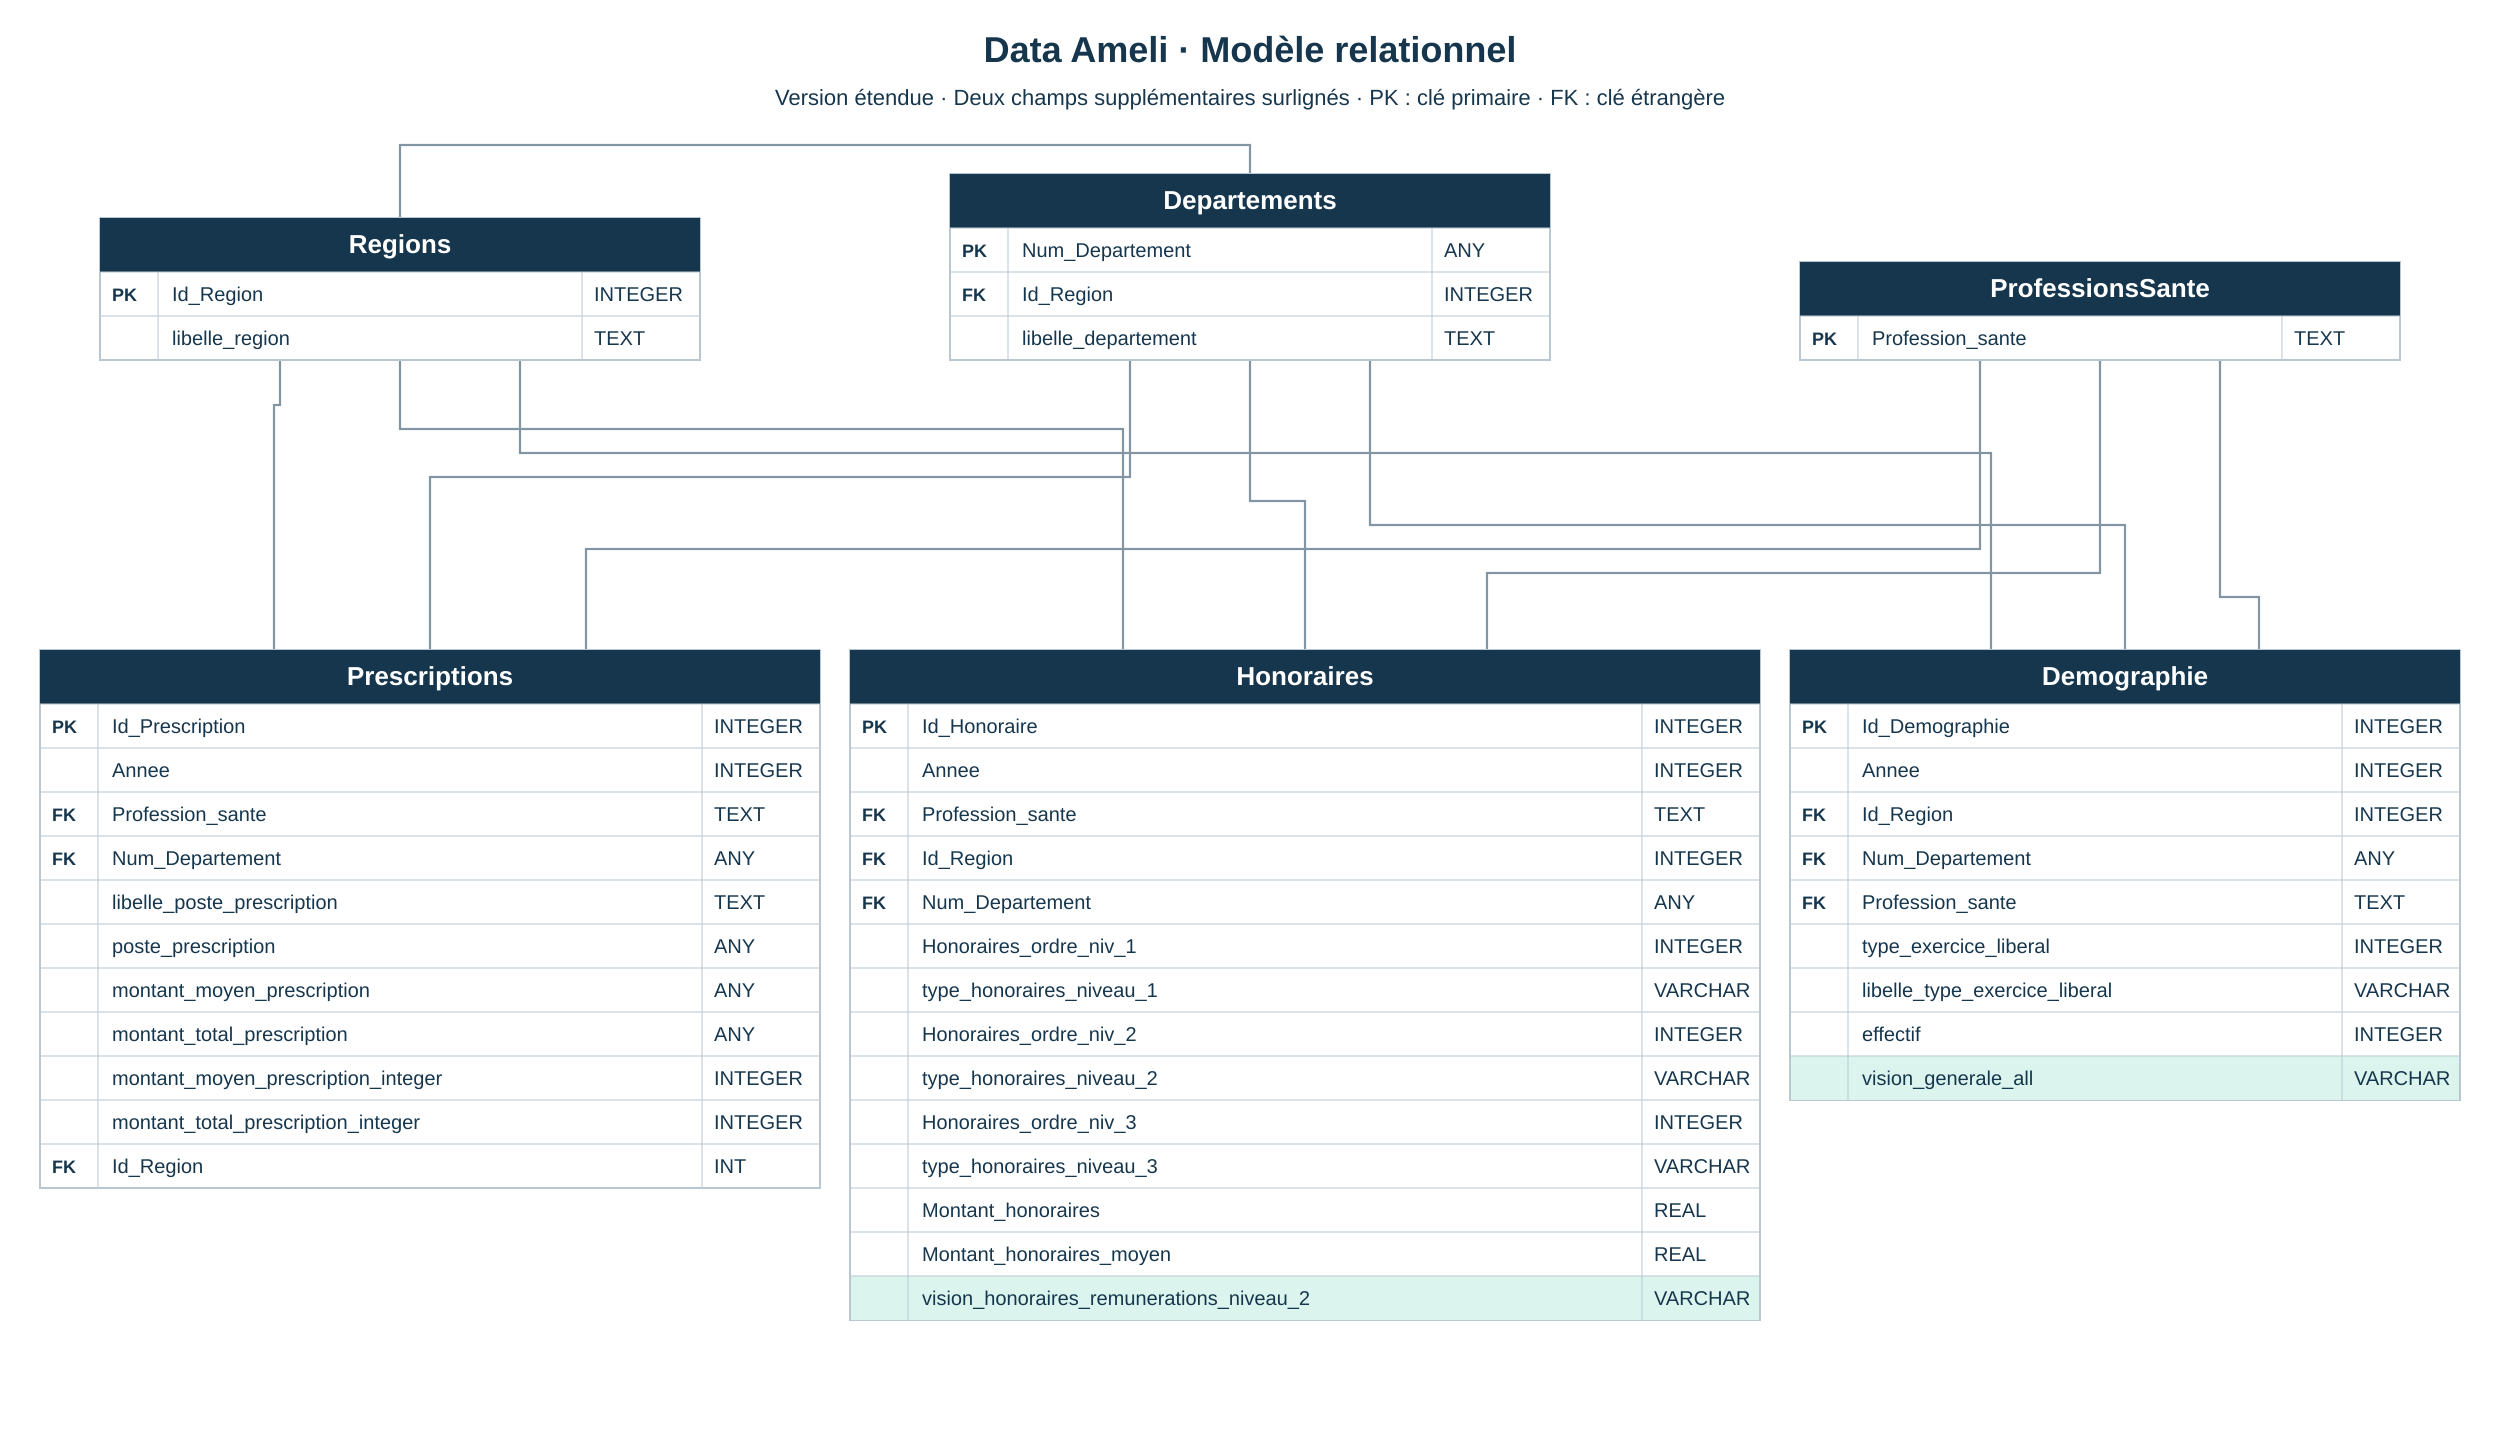
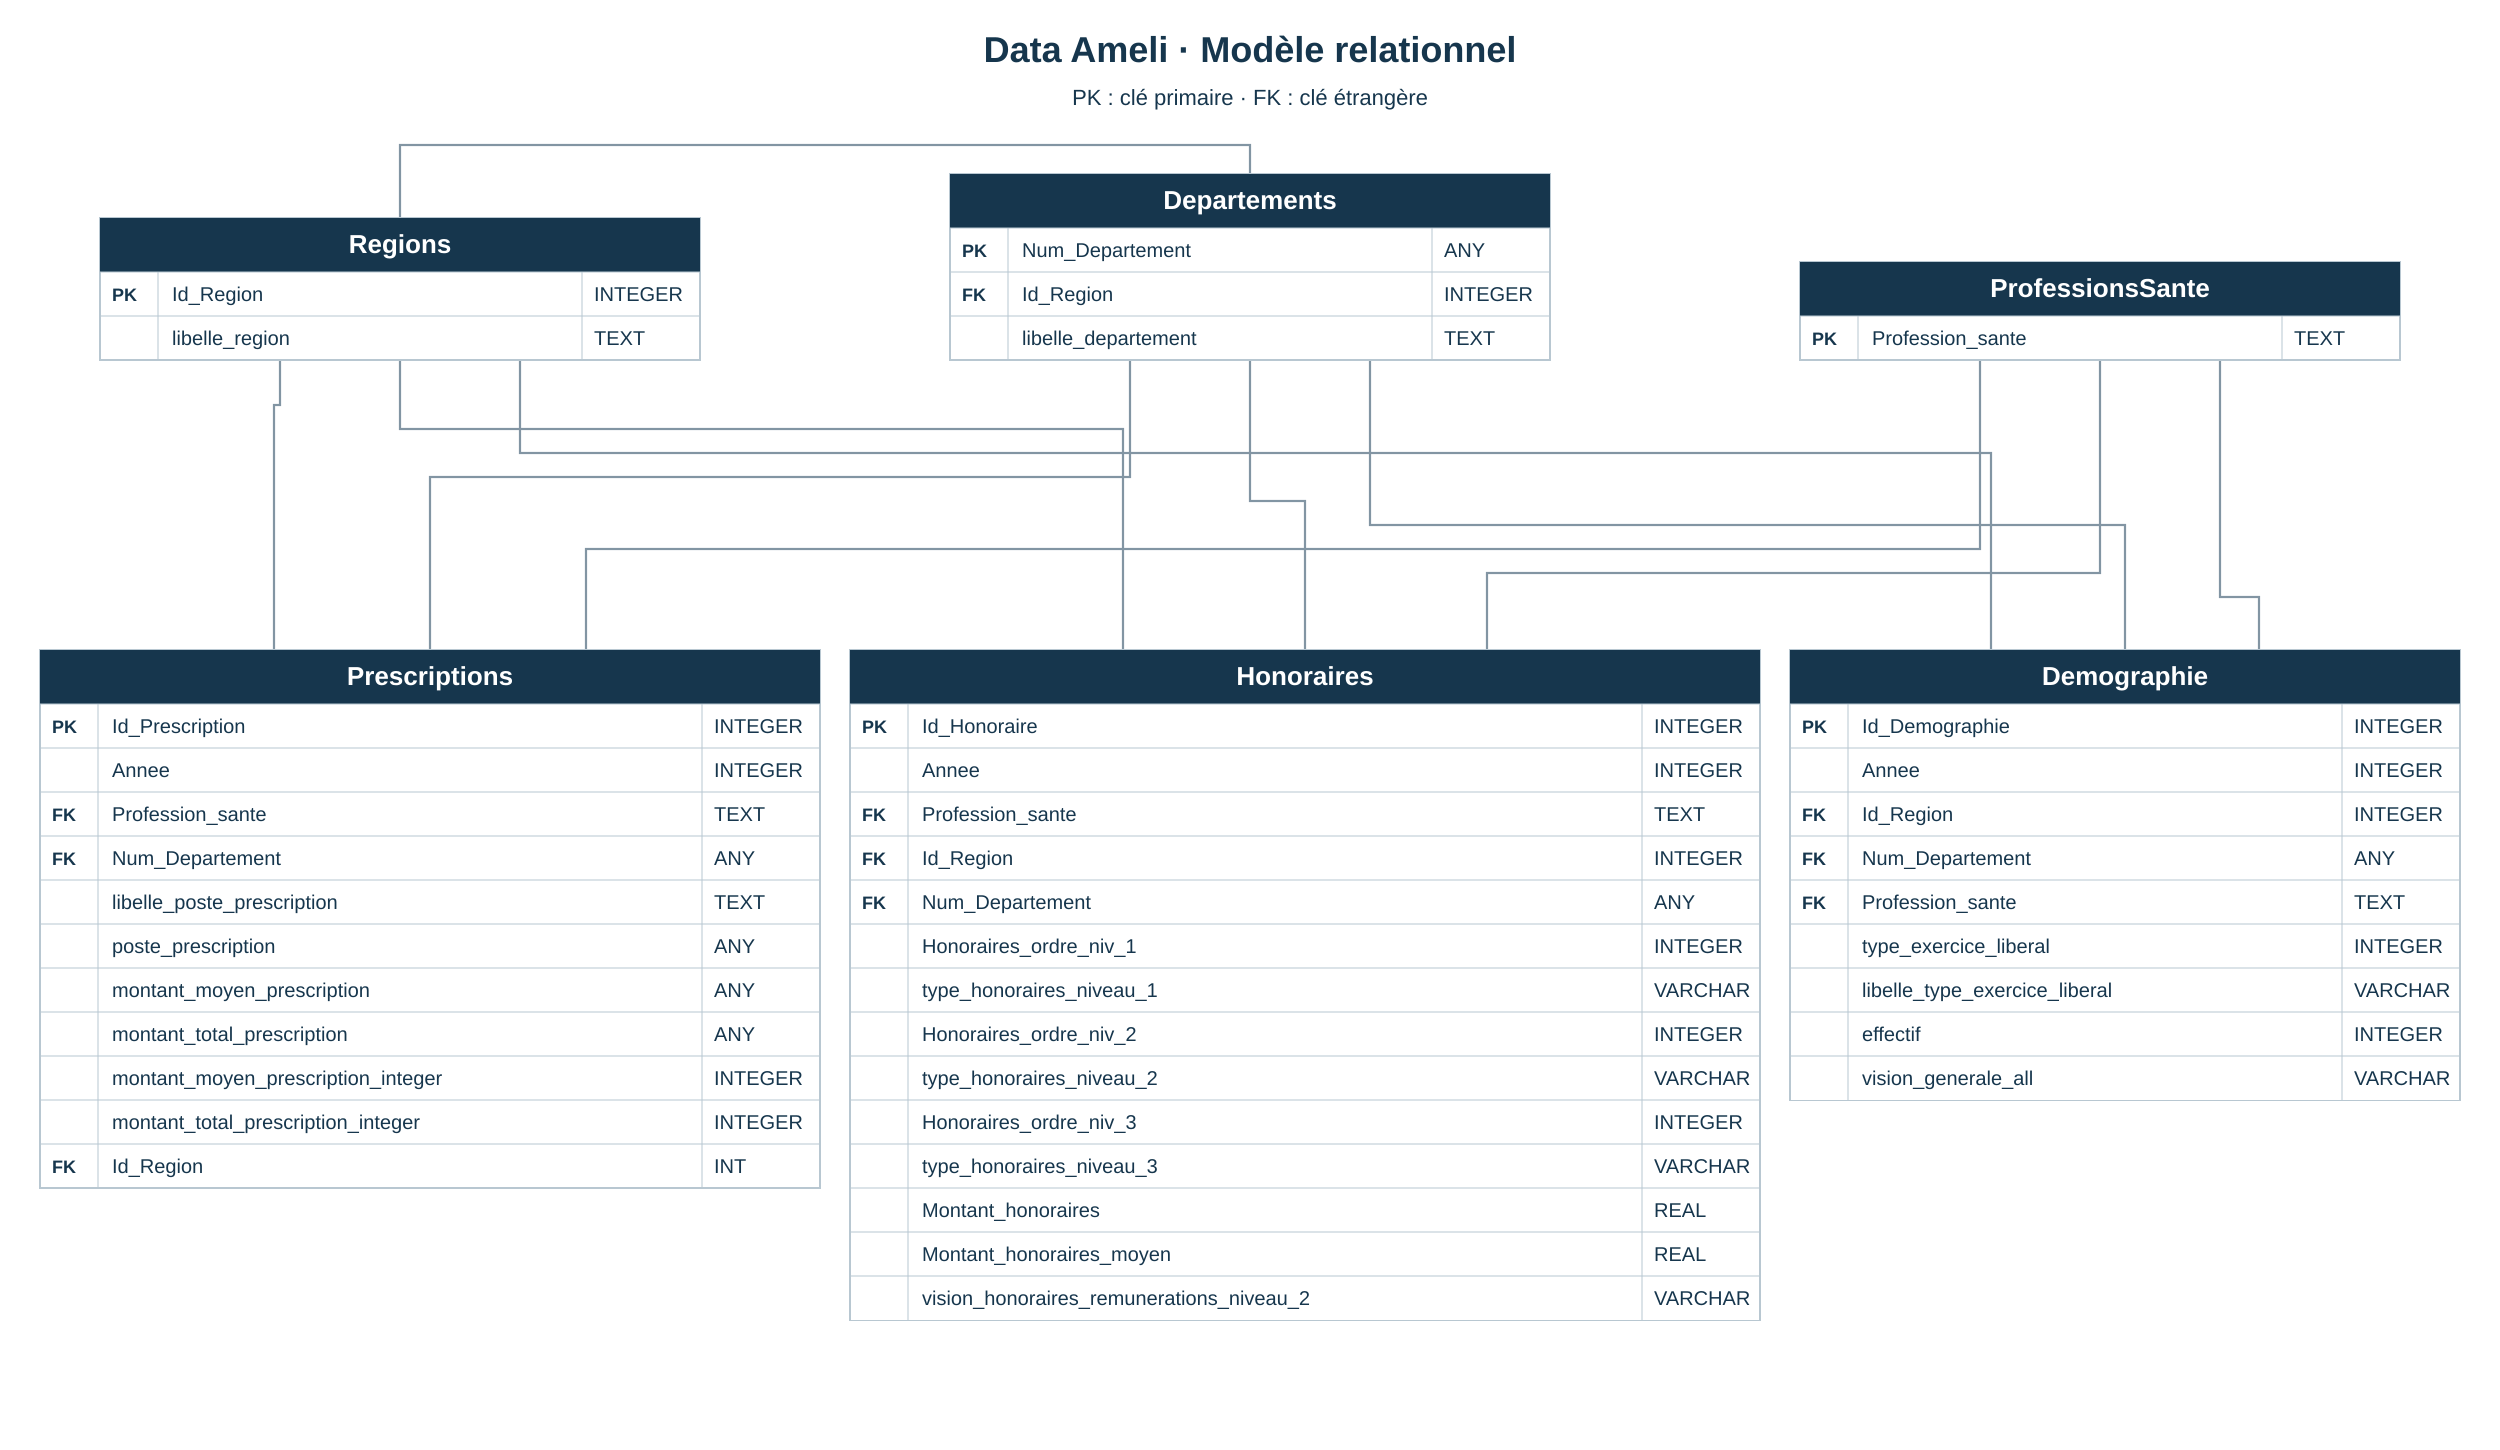
<svg xmlns="http://www.w3.org/2000/svg" width="2500" height="1450" viewBox="0 0 2500 1450">
  <rect width="2500" height="1450" fill="white" />
  <style>text{font-family:Arial, sans-serif;fill:#16364D}.field{font-family:DejaVu Sans Mono,monospace;font-size:20px}.type{font-size:20px}.key{font-size:18px;font-weight:bold}</style>
  <text font-family="Helvetica" x="1250" y="62" text-anchor="middle" font-size="36" font-weight="bold">Data Ameli · Modèle relationnel</text>
-   <text font-family="Helvetica" x="1250" y="105" text-anchor="middle" font-size="22">Version étendue · Deux champs supplémentaires surlignés · PK : clé primaire · FK : clé étrangère</text>
+   <text font-family="Helvetica" x="1250" y="105" text-anchor="middle" font-size="22">PK : clé primaire · FK : clé étrangère</text>
  <path d="M280.0,360 V405 H274.0 V650" fill="none" stroke="#8295A3" stroke-width="2.2" />
  <path d="M400.0,360 V429 H1123.0 V650" fill="none" stroke="#8295A3" stroke-width="2.2" />
  <path d="M520.0,360 V453 H1991.0 V650" fill="none" stroke="#8295A3" stroke-width="2.2" />
  <path d="M1130.0,360 V477 H430.0 V650" fill="none" stroke="#8295A3" stroke-width="2.2" />
  <path d="M1250.0,360 V501 H1305.0 V650" fill="none" stroke="#8295A3" stroke-width="2.2" />
  <path d="M1370.0,360 V525 H2125.0 V650" fill="none" stroke="#8295A3" stroke-width="2.2" />
  <path d="M1980.0,360 V549 H586.0 V650" fill="none" stroke="#8295A3" stroke-width="2.2" />
  <path d="M2100.0,360 V573 H1487.0 V650" fill="none" stroke="#8295A3" stroke-width="2.2" />
  <path d="M2220.0,360 V597 H2259.0 V650" fill="none" stroke="#8295A3" stroke-width="2.2" />
  <path d="M400,218 V145 H1250 V174" fill="none" stroke="#8295A3" stroke-width="2.2" />
  <rect x="100" y="218" width="600" height="142" fill="white" stroke="#B8C7D1" stroke-width="2" />
  <rect x="100" y="218" width="600" height="54" fill="#16364D" />
  <text font-family="Helvetica" x="400.0" y="253" text-anchor="middle" font-size="26" font-weight="bold" style="fill:white">Regions</text>
  <line x1="100" y1="272" x2="700" y2="272" stroke="#B8C7D1" />
  <line x1="158" y1="272" x2="158" y2="316" stroke="#B8C7D1" />
  <line x1="582" y1="272" x2="582" y2="316" stroke="#B8C7D1" />
  <text font-family="Helvetica" font-size="18" font-weight="bold" x="112" y="301">PK</text>
  <text font-family="Helvetica" font-size="20" x="172" y="301">Id_Region</text>
  <text font-family="Helvetica" font-size="20" x="594" y="301">INTEGER</text>
  <line x1="100" y1="316" x2="700" y2="316" stroke="#B8C7D1" />
  <line x1="158" y1="316" x2="158" y2="360" stroke="#B8C7D1" />
  <line x1="582" y1="316" x2="582" y2="360" stroke="#B8C7D1" />
  <text font-family="Helvetica" font-size="18" font-weight="bold" x="112" y="345" />
  <text font-family="Helvetica" font-size="20" x="172" y="345">libelle_region</text>
  <text font-family="Helvetica" font-size="20" x="594" y="345">TEXT</text>
  <rect x="950" y="174" width="600" height="186" fill="white" stroke="#B8C7D1" stroke-width="2" />
  <rect x="950" y="174" width="600" height="54" fill="#16364D" />
  <text font-family="Helvetica" x="1250.0" y="209" text-anchor="middle" font-size="26" font-weight="bold" style="fill:white">Departements</text>
  <line x1="950" y1="228" x2="1550" y2="228" stroke="#B8C7D1" />
  <line x1="1008" y1="228" x2="1008" y2="272" stroke="#B8C7D1" />
  <line x1="1432" y1="228" x2="1432" y2="272" stroke="#B8C7D1" />
  <text font-family="Helvetica" font-size="18" font-weight="bold" x="962" y="257">PK</text>
  <text font-family="Helvetica" font-size="20" x="1022" y="257">Num_Departement</text>
  <text font-family="Helvetica" font-size="20" x="1444" y="257">ANY</text>
  <line x1="950" y1="272" x2="1550" y2="272" stroke="#B8C7D1" />
  <line x1="1008" y1="272" x2="1008" y2="316" stroke="#B8C7D1" />
  <line x1="1432" y1="272" x2="1432" y2="316" stroke="#B8C7D1" />
  <text font-family="Helvetica" font-size="18" font-weight="bold" x="962" y="301">FK</text>
  <text font-family="Helvetica" font-size="20" x="1022" y="301">Id_Region</text>
  <text font-family="Helvetica" font-size="20" x="1444" y="301">INTEGER</text>
  <line x1="950" y1="316" x2="1550" y2="316" stroke="#B8C7D1" />
  <line x1="1008" y1="316" x2="1008" y2="360" stroke="#B8C7D1" />
  <line x1="1432" y1="316" x2="1432" y2="360" stroke="#B8C7D1" />
  <text font-family="Helvetica" font-size="18" font-weight="bold" x="962" y="345" />
  <text font-family="Helvetica" font-size="20" x="1022" y="345">libelle_departement</text>
  <text font-family="Helvetica" font-size="20" x="1444" y="345">TEXT</text>
  <rect x="1800" y="262" width="600" height="98" fill="white" stroke="#B8C7D1" stroke-width="2" />
  <rect x="1800" y="262" width="600" height="54" fill="#16364D" />
  <text font-family="Helvetica" x="2100.0" y="297" text-anchor="middle" font-size="26" font-weight="bold" style="fill:white">ProfessionsSante</text>
  <line x1="1800" y1="316" x2="2400" y2="316" stroke="#B8C7D1" />
  <line x1="1858" y1="316" x2="1858" y2="360" stroke="#B8C7D1" />
  <line x1="2282" y1="316" x2="2282" y2="360" stroke="#B8C7D1" />
  <text font-family="Helvetica" font-size="18" font-weight="bold" x="1812" y="345">PK</text>
  <text font-family="Helvetica" font-size="20" x="1872" y="345">Profession_sante</text>
  <text font-family="Helvetica" font-size="20" x="2294" y="345">TEXT</text>
  <rect x="40" y="650" width="780" height="538" fill="white" stroke="#B8C7D1" stroke-width="2" />
  <rect x="40" y="650" width="780" height="54" fill="#16364D" />
  <text font-family="Helvetica" x="430.0" y="685" text-anchor="middle" font-size="26" font-weight="bold" style="fill:white">Prescriptions</text>
  <line x1="40" y1="704" x2="820" y2="704" stroke="#B8C7D1" />
  <line x1="98" y1="704" x2="98" y2="748" stroke="#B8C7D1" />
  <line x1="702" y1="704" x2="702" y2="748" stroke="#B8C7D1" />
  <text font-family="Helvetica" font-size="18" font-weight="bold" x="52" y="733">PK</text>
  <text font-family="Helvetica" font-size="20" x="112" y="733">Id_Prescription</text>
  <text font-family="Helvetica" font-size="20" x="714" y="733">INTEGER</text>
  <line x1="40" y1="748" x2="820" y2="748" stroke="#B8C7D1" />
  <line x1="98" y1="748" x2="98" y2="792" stroke="#B8C7D1" />
  <line x1="702" y1="748" x2="702" y2="792" stroke="#B8C7D1" />
  <text font-family="Helvetica" font-size="18" font-weight="bold" x="52" y="777" />
  <text font-family="Helvetica" font-size="20" x="112" y="777">Annee</text>
  <text font-family="Helvetica" font-size="20" x="714" y="777">INTEGER</text>
  <line x1="40" y1="792" x2="820" y2="792" stroke="#B8C7D1" />
  <line x1="98" y1="792" x2="98" y2="836" stroke="#B8C7D1" />
  <line x1="702" y1="792" x2="702" y2="836" stroke="#B8C7D1" />
  <text font-family="Helvetica" font-size="18" font-weight="bold" x="52" y="821">FK</text>
  <text font-family="Helvetica" font-size="20" x="112" y="821">Profession_sante</text>
  <text font-family="Helvetica" font-size="20" x="714" y="821">TEXT</text>
  <line x1="40" y1="836" x2="820" y2="836" stroke="#B8C7D1" />
  <line x1="98" y1="836" x2="98" y2="880" stroke="#B8C7D1" />
  <line x1="702" y1="836" x2="702" y2="880" stroke="#B8C7D1" />
  <text font-family="Helvetica" font-size="18" font-weight="bold" x="52" y="865">FK</text>
  <text font-family="Helvetica" font-size="20" x="112" y="865">Num_Departement</text>
  <text font-family="Helvetica" font-size="20" x="714" y="865">ANY</text>
  <line x1="40" y1="880" x2="820" y2="880" stroke="#B8C7D1" />
  <line x1="98" y1="880" x2="98" y2="924" stroke="#B8C7D1" />
  <line x1="702" y1="880" x2="702" y2="924" stroke="#B8C7D1" />
  <text font-family="Helvetica" font-size="18" font-weight="bold" x="52" y="909" />
  <text font-family="Helvetica" font-size="20" x="112" y="909">libelle_poste_prescription</text>
  <text font-family="Helvetica" font-size="20" x="714" y="909">TEXT</text>
  <line x1="40" y1="924" x2="820" y2="924" stroke="#B8C7D1" />
  <line x1="98" y1="924" x2="98" y2="968" stroke="#B8C7D1" />
  <line x1="702" y1="924" x2="702" y2="968" stroke="#B8C7D1" />
  <text font-family="Helvetica" font-size="18" font-weight="bold" x="52" y="953" />
  <text font-family="Helvetica" font-size="20" x="112" y="953">poste_prescription</text>
  <text font-family="Helvetica" font-size="20" x="714" y="953">ANY</text>
  <line x1="40" y1="968" x2="820" y2="968" stroke="#B8C7D1" />
  <line x1="98" y1="968" x2="98" y2="1012" stroke="#B8C7D1" />
  <line x1="702" y1="968" x2="702" y2="1012" stroke="#B8C7D1" />
  <text font-family="Helvetica" font-size="18" font-weight="bold" x="52" y="997" />
  <text font-family="Helvetica" font-size="20" x="112" y="997">montant_moyen_prescription</text>
  <text font-family="Helvetica" font-size="20" x="714" y="997">ANY</text>
  <line x1="40" y1="1012" x2="820" y2="1012" stroke="#B8C7D1" />
  <line x1="98" y1="1012" x2="98" y2="1056" stroke="#B8C7D1" />
  <line x1="702" y1="1012" x2="702" y2="1056" stroke="#B8C7D1" />
  <text font-family="Helvetica" font-size="18" font-weight="bold" x="52" y="1041" />
  <text font-family="Helvetica" font-size="20" x="112" y="1041">montant_total_prescription</text>
  <text font-family="Helvetica" font-size="20" x="714" y="1041">ANY</text>
  <line x1="40" y1="1056" x2="820" y2="1056" stroke="#B8C7D1" />
  <line x1="98" y1="1056" x2="98" y2="1100" stroke="#B8C7D1" />
  <line x1="702" y1="1056" x2="702" y2="1100" stroke="#B8C7D1" />
  <text font-family="Helvetica" font-size="18" font-weight="bold" x="52" y="1085" />
  <text font-family="Helvetica" font-size="20" x="112" y="1085">montant_moyen_prescription_integer</text>
  <text font-family="Helvetica" font-size="20" x="714" y="1085">INTEGER</text>
  <line x1="40" y1="1100" x2="820" y2="1100" stroke="#B8C7D1" />
  <line x1="98" y1="1100" x2="98" y2="1144" stroke="#B8C7D1" />
  <line x1="702" y1="1100" x2="702" y2="1144" stroke="#B8C7D1" />
  <text font-family="Helvetica" font-size="18" font-weight="bold" x="52" y="1129" />
  <text font-family="Helvetica" font-size="20" x="112" y="1129">montant_total_prescription_integer</text>
  <text font-family="Helvetica" font-size="20" x="714" y="1129">INTEGER</text>
  <line x1="40" y1="1144" x2="820" y2="1144" stroke="#B8C7D1" />
  <line x1="98" y1="1144" x2="98" y2="1188" stroke="#B8C7D1" />
  <line x1="702" y1="1144" x2="702" y2="1188" stroke="#B8C7D1" />
  <text font-family="Helvetica" font-size="18" font-weight="bold" x="52" y="1173">FK</text>
  <text font-family="Helvetica" font-size="20" x="112" y="1173">Id_Region</text>
  <text font-family="Helvetica" font-size="20" x="714" y="1173">INT</text>
  <rect x="850" y="650" width="910" height="670" fill="white" stroke="#B8C7D1" stroke-width="2" />
  <rect x="850" y="650" width="910" height="54" fill="#16364D" />
  <text font-family="Helvetica" x="1305.0" y="685" text-anchor="middle" font-size="26" font-weight="bold" style="fill:white">Honoraires</text>
  <line x1="850" y1="704" x2="1760" y2="704" stroke="#B8C7D1" />
  <line x1="908" y1="704" x2="908" y2="748" stroke="#B8C7D1" />
  <line x1="1642" y1="704" x2="1642" y2="748" stroke="#B8C7D1" />
  <text font-family="Helvetica" font-size="18" font-weight="bold" x="862" y="733">PK</text>
  <text font-family="Helvetica" font-size="20" x="922" y="733">Id_Honoraire</text>
  <text font-family="Helvetica" font-size="20" x="1654" y="733">INTEGER</text>
  <line x1="850" y1="748" x2="1760" y2="748" stroke="#B8C7D1" />
  <line x1="908" y1="748" x2="908" y2="792" stroke="#B8C7D1" />
  <line x1="1642" y1="748" x2="1642" y2="792" stroke="#B8C7D1" />
  <text font-family="Helvetica" font-size="18" font-weight="bold" x="862" y="777" />
  <text font-family="Helvetica" font-size="20" x="922" y="777">Annee</text>
  <text font-family="Helvetica" font-size="20" x="1654" y="777">INTEGER</text>
  <line x1="850" y1="792" x2="1760" y2="792" stroke="#B8C7D1" />
  <line x1="908" y1="792" x2="908" y2="836" stroke="#B8C7D1" />
  <line x1="1642" y1="792" x2="1642" y2="836" stroke="#B8C7D1" />
  <text font-family="Helvetica" font-size="18" font-weight="bold" x="862" y="821">FK</text>
  <text font-family="Helvetica" font-size="20" x="922" y="821">Profession_sante</text>
  <text font-family="Helvetica" font-size="20" x="1654" y="821">TEXT</text>
  <line x1="850" y1="836" x2="1760" y2="836" stroke="#B8C7D1" />
  <line x1="908" y1="836" x2="908" y2="880" stroke="#B8C7D1" />
  <line x1="1642" y1="836" x2="1642" y2="880" stroke="#B8C7D1" />
  <text font-family="Helvetica" font-size="18" font-weight="bold" x="862" y="865">FK</text>
  <text font-family="Helvetica" font-size="20" x="922" y="865">Id_Region</text>
  <text font-family="Helvetica" font-size="20" x="1654" y="865">INTEGER</text>
  <line x1="850" y1="880" x2="1760" y2="880" stroke="#B8C7D1" />
  <line x1="908" y1="880" x2="908" y2="924" stroke="#B8C7D1" />
  <line x1="1642" y1="880" x2="1642" y2="924" stroke="#B8C7D1" />
  <text font-family="Helvetica" font-size="18" font-weight="bold" x="862" y="909">FK</text>
  <text font-family="Helvetica" font-size="20" x="922" y="909">Num_Departement</text>
  <text font-family="Helvetica" font-size="20" x="1654" y="909">ANY</text>
  <line x1="850" y1="924" x2="1760" y2="924" stroke="#B8C7D1" />
  <line x1="908" y1="924" x2="908" y2="968" stroke="#B8C7D1" />
  <line x1="1642" y1="924" x2="1642" y2="968" stroke="#B8C7D1" />
  <text font-family="Helvetica" font-size="18" font-weight="bold" x="862" y="953" />
  <text font-family="Helvetica" font-size="20" x="922" y="953">Honoraires_ordre_niv_1</text>
  <text font-family="Helvetica" font-size="20" x="1654" y="953">INTEGER</text>
  <line x1="850" y1="968" x2="1760" y2="968" stroke="#B8C7D1" />
  <line x1="908" y1="968" x2="908" y2="1012" stroke="#B8C7D1" />
  <line x1="1642" y1="968" x2="1642" y2="1012" stroke="#B8C7D1" />
  <text font-family="Helvetica" font-size="18" font-weight="bold" x="862" y="997" />
  <text font-family="Helvetica" font-size="20" x="922" y="997">type_honoraires_niveau_1</text>
  <text font-family="Helvetica" font-size="20" x="1654" y="997">VARCHAR</text>
  <line x1="850" y1="1012" x2="1760" y2="1012" stroke="#B8C7D1" />
  <line x1="908" y1="1012" x2="908" y2="1056" stroke="#B8C7D1" />
  <line x1="1642" y1="1012" x2="1642" y2="1056" stroke="#B8C7D1" />
  <text font-family="Helvetica" font-size="18" font-weight="bold" x="862" y="1041" />
  <text font-family="Helvetica" font-size="20" x="922" y="1041">Honoraires_ordre_niv_2</text>
  <text font-family="Helvetica" font-size="20" x="1654" y="1041">INTEGER</text>
  <line x1="850" y1="1056" x2="1760" y2="1056" stroke="#B8C7D1" />
  <line x1="908" y1="1056" x2="908" y2="1100" stroke="#B8C7D1" />
  <line x1="1642" y1="1056" x2="1642" y2="1100" stroke="#B8C7D1" />
  <text font-family="Helvetica" font-size="18" font-weight="bold" x="862" y="1085" />
  <text font-family="Helvetica" font-size="20" x="922" y="1085">type_honoraires_niveau_2</text>
  <text font-family="Helvetica" font-size="20" x="1654" y="1085">VARCHAR</text>
  <line x1="850" y1="1100" x2="1760" y2="1100" stroke="#B8C7D1" />
  <line x1="908" y1="1100" x2="908" y2="1144" stroke="#B8C7D1" />
  <line x1="1642" y1="1100" x2="1642" y2="1144" stroke="#B8C7D1" />
  <text font-family="Helvetica" font-size="18" font-weight="bold" x="862" y="1129" />
  <text font-family="Helvetica" font-size="20" x="922" y="1129">Honoraires_ordre_niv_3</text>
  <text font-family="Helvetica" font-size="20" x="1654" y="1129">INTEGER</text>
  <line x1="850" y1="1144" x2="1760" y2="1144" stroke="#B8C7D1" />
  <line x1="908" y1="1144" x2="908" y2="1188" stroke="#B8C7D1" />
  <line x1="1642" y1="1144" x2="1642" y2="1188" stroke="#B8C7D1" />
  <text font-family="Helvetica" font-size="18" font-weight="bold" x="862" y="1173" />
  <text font-family="Helvetica" font-size="20" x="922" y="1173">type_honoraires_niveau_3</text>
  <text font-family="Helvetica" font-size="20" x="1654" y="1173">VARCHAR</text>
  <line x1="850" y1="1188" x2="1760" y2="1188" stroke="#B8C7D1" />
  <line x1="908" y1="1188" x2="908" y2="1232" stroke="#B8C7D1" />
  <line x1="1642" y1="1188" x2="1642" y2="1232" stroke="#B8C7D1" />
  <text font-family="Helvetica" font-size="18" font-weight="bold" x="862" y="1217" />
  <text font-family="Helvetica" font-size="20" x="922" y="1217">Montant_honoraires</text>
  <text font-family="Helvetica" font-size="20" x="1654" y="1217">REAL</text>
  <line x1="850" y1="1232" x2="1760" y2="1232" stroke="#B8C7D1" />
  <line x1="908" y1="1232" x2="908" y2="1276" stroke="#B8C7D1" />
  <line x1="1642" y1="1232" x2="1642" y2="1276" stroke="#B8C7D1" />
  <text font-family="Helvetica" font-size="18" font-weight="bold" x="862" y="1261" />
  <text font-family="Helvetica" font-size="20" x="922" y="1261">Montant_honoraires_moyen</text>
  <text font-family="Helvetica" font-size="20" x="1654" y="1261">REAL</text>
-   <rect x="851" y="1276" width="908" height="44" fill="#DBF4ED" />
+   <rect x="851" y="1276" width="908" height="44" fill="#FFFFFF" />
  <line x1="850" y1="1276" x2="1760" y2="1276" stroke="#B8C7D1" />
  <line x1="908" y1="1276" x2="908" y2="1320" stroke="#B8C7D1" />
  <line x1="1642" y1="1276" x2="1642" y2="1320" stroke="#B8C7D1" />
  <text font-family="Helvetica" font-size="18" font-weight="bold" x="862" y="1305" />
  <text font-family="Helvetica" font-size="20" x="922" y="1305">vision_honoraires_remunerations_niveau_2</text>
  <text font-family="Helvetica" font-size="20" x="1654" y="1305">VARCHAR</text>
  <rect x="1790" y="650" width="670" height="450" fill="white" stroke="#B8C7D1" stroke-width="2" />
  <rect x="1790" y="650" width="670" height="54" fill="#16364D" />
  <text font-family="Helvetica" x="2125.0" y="685" text-anchor="middle" font-size="26" font-weight="bold" style="fill:white">Demographie</text>
  <line x1="1790" y1="704" x2="2460" y2="704" stroke="#B8C7D1" />
  <line x1="1848" y1="704" x2="1848" y2="748" stroke="#B8C7D1" />
  <line x1="2342" y1="704" x2="2342" y2="748" stroke="#B8C7D1" />
  <text font-family="Helvetica" font-size="18" font-weight="bold" x="1802" y="733">PK</text>
  <text font-family="Helvetica" font-size="20" x="1862" y="733">Id_Demographie</text>
  <text font-family="Helvetica" font-size="20" x="2354" y="733">INTEGER</text>
  <line x1="1790" y1="748" x2="2460" y2="748" stroke="#B8C7D1" />
  <line x1="1848" y1="748" x2="1848" y2="792" stroke="#B8C7D1" />
  <line x1="2342" y1="748" x2="2342" y2="792" stroke="#B8C7D1" />
  <text font-family="Helvetica" font-size="18" font-weight="bold" x="1802" y="777" />
  <text font-family="Helvetica" font-size="20" x="1862" y="777">Annee</text>
  <text font-family="Helvetica" font-size="20" x="2354" y="777">INTEGER</text>
  <line x1="1790" y1="792" x2="2460" y2="792" stroke="#B8C7D1" />
  <line x1="1848" y1="792" x2="1848" y2="836" stroke="#B8C7D1" />
  <line x1="2342" y1="792" x2="2342" y2="836" stroke="#B8C7D1" />
  <text font-family="Helvetica" font-size="18" font-weight="bold" x="1802" y="821">FK</text>
  <text font-family="Helvetica" font-size="20" x="1862" y="821">Id_Region</text>
  <text font-family="Helvetica" font-size="20" x="2354" y="821">INTEGER</text>
  <line x1="1790" y1="836" x2="2460" y2="836" stroke="#B8C7D1" />
  <line x1="1848" y1="836" x2="1848" y2="880" stroke="#B8C7D1" />
  <line x1="2342" y1="836" x2="2342" y2="880" stroke="#B8C7D1" />
  <text font-family="Helvetica" font-size="18" font-weight="bold" x="1802" y="865">FK</text>
  <text font-family="Helvetica" font-size="20" x="1862" y="865">Num_Departement</text>
  <text font-family="Helvetica" font-size="20" x="2354" y="865">ANY</text>
  <line x1="1790" y1="880" x2="2460" y2="880" stroke="#B8C7D1" />
  <line x1="1848" y1="880" x2="1848" y2="924" stroke="#B8C7D1" />
  <line x1="2342" y1="880" x2="2342" y2="924" stroke="#B8C7D1" />
  <text font-family="Helvetica" font-size="18" font-weight="bold" x="1802" y="909">FK</text>
  <text font-family="Helvetica" font-size="20" x="1862" y="909">Profession_sante</text>
  <text font-family="Helvetica" font-size="20" x="2354" y="909">TEXT</text>
  <line x1="1790" y1="924" x2="2460" y2="924" stroke="#B8C7D1" />
  <line x1="1848" y1="924" x2="1848" y2="968" stroke="#B8C7D1" />
  <line x1="2342" y1="924" x2="2342" y2="968" stroke="#B8C7D1" />
  <text font-family="Helvetica" font-size="18" font-weight="bold" x="1802" y="953" />
  <text font-family="Helvetica" font-size="20" x="1862" y="953">type_exercice_liberal</text>
  <text font-family="Helvetica" font-size="20" x="2354" y="953">INTEGER</text>
  <line x1="1790" y1="968" x2="2460" y2="968" stroke="#B8C7D1" />
  <line x1="1848" y1="968" x2="1848" y2="1012" stroke="#B8C7D1" />
  <line x1="2342" y1="968" x2="2342" y2="1012" stroke="#B8C7D1" />
  <text font-family="Helvetica" font-size="18" font-weight="bold" x="1802" y="997" />
  <text font-family="Helvetica" font-size="20" x="1862" y="997">libelle_type_exercice_liberal</text>
  <text font-family="Helvetica" font-size="20" x="2354" y="997">VARCHAR</text>
  <line x1="1790" y1="1012" x2="2460" y2="1012" stroke="#B8C7D1" />
  <line x1="1848" y1="1012" x2="1848" y2="1056" stroke="#B8C7D1" />
  <line x1="2342" y1="1012" x2="2342" y2="1056" stroke="#B8C7D1" />
  <text font-family="Helvetica" font-size="18" font-weight="bold" x="1802" y="1041" />
  <text font-family="Helvetica" font-size="20" x="1862" y="1041">effectif</text>
  <text font-family="Helvetica" font-size="20" x="2354" y="1041">INTEGER</text>
-   <rect x="1791" y="1056" width="668" height="44" fill="#DBF4ED" />
+   <rect x="1791" y="1056" width="668" height="44" fill="#FFFFFF" />
  <line x1="1790" y1="1056" x2="2460" y2="1056" stroke="#B8C7D1" />
  <line x1="1848" y1="1056" x2="1848" y2="1100" stroke="#B8C7D1" />
  <line x1="2342" y1="1056" x2="2342" y2="1100" stroke="#B8C7D1" />
  <text font-family="Helvetica" font-size="18" font-weight="bold" x="1802" y="1085" />
  <text font-family="Helvetica" font-size="20" x="1862" y="1085">vision_generale_all</text>
  <text font-family="Helvetica" font-size="20" x="2354" y="1085">VARCHAR</text>
</svg>
